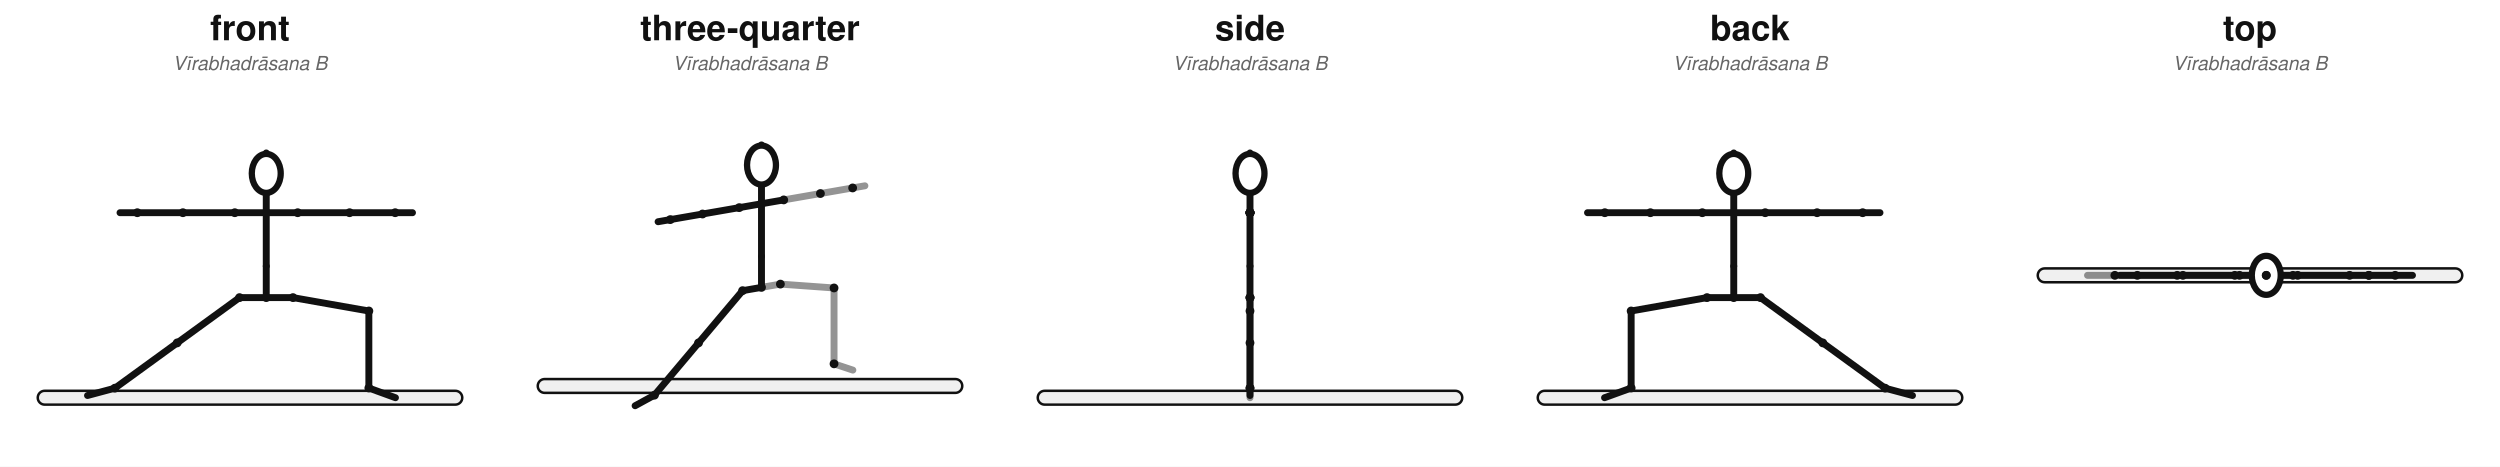
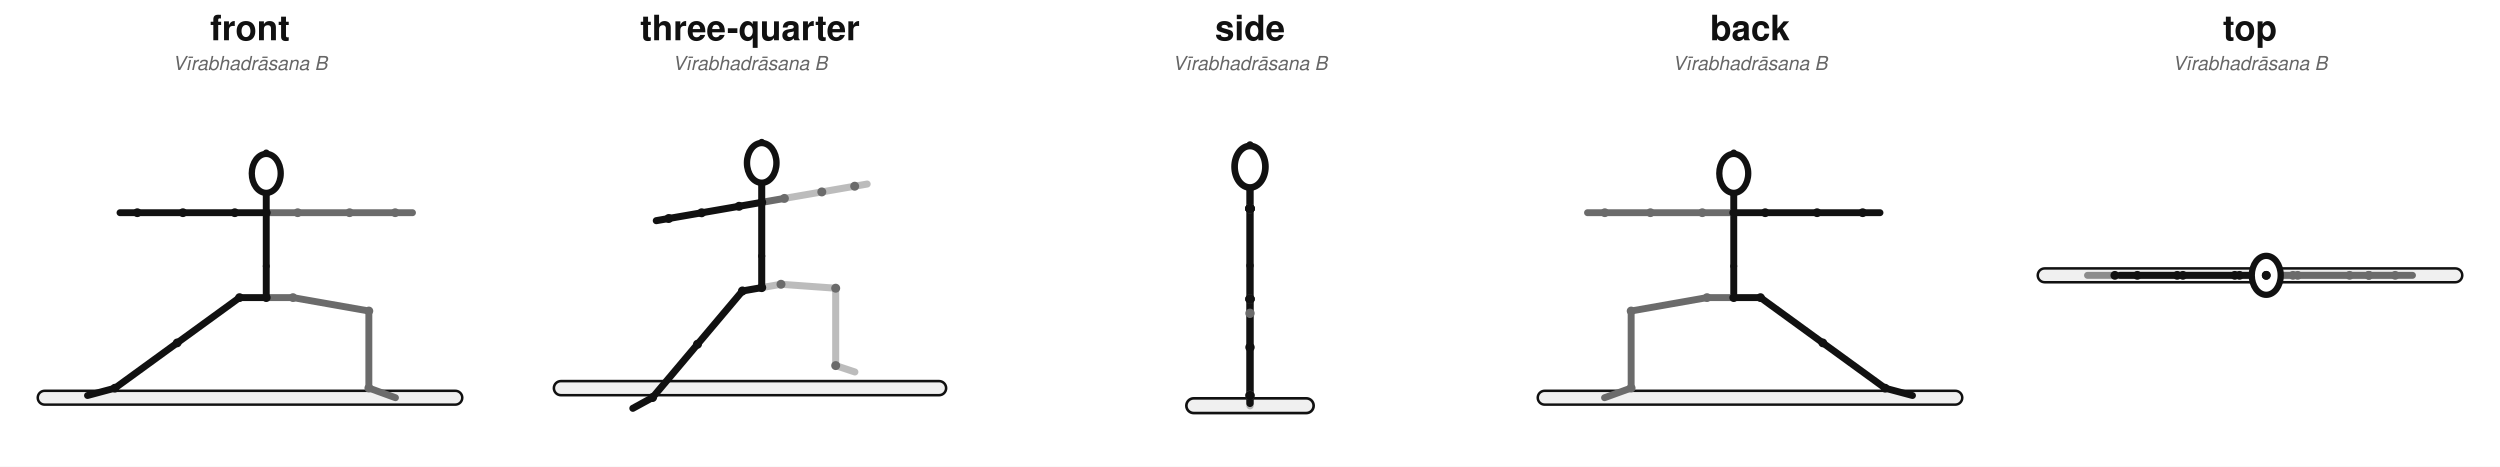
<svg xmlns="http://www.w3.org/2000/svg" viewBox="0 0 1500 280" width="1500" height="280">
  <g transform="translate(0 0)">
    <svg viewBox="0 0 300 280" width="300" height="280" data-pose="virabhadrasana-b" data-style="stick" role="img" aria-label="front (Vīrabhadrāsana B)">
      <defs>
        <marker id="asanakit-arrow" viewBox="0 0 10 10" refX="8" refY="5" markerWidth="5" markerHeight="5" orient="auto-start-reverse" markerUnits="strokeWidth">
          <path d="M 0 0 L 10 5 L 0 10 z" fill="#c1121f" />
        </marker>
      </defs>
      <rect data-layer="background" x="0" y="0" width="300" height="280" fill="#ffffff" />
      <g data-layer="title">
        <text x="150" y="24.15" text-anchor="middle" fill="#111111" font-family="Helvetica Neue, Helvetica, Arial, sans-serif" font-size="21" font-weight="600">front</text>
        <text x="150" y="42" text-anchor="middle" fill="#666666" font-family="Helvetica Neue, Helvetica, Arial, sans-serif" font-size="11.55" font-style="italic">Vīrabhadrāsana B</text>
      </g>
      <g data-layer="props">
        <rect data-prop="mat" x="22.642" y="234.476" width="254.717" height="8.302" rx="4.151" fill="#f0f0f0" stroke="#111111" stroke-width="1.509" />
      </g>
      <g data-layer="figure">
-         <line data-bone="footL" x1="221.312" y1="232.819" x2="237.269" y2="238.627" stroke="#111111" stroke-width="4.151" stroke-linecap="round" />
-         <line data-bone="clavicleL" x1="159.75" y1="127.622" x2="178.618" y2="127.622" stroke="#111111" stroke-width="4.151" stroke-linecap="round" />
-         <line data-bone="clavicleR" x1="159.75" y1="127.622" x2="140.882" y2="127.622" stroke="#111111" stroke-width="4.151" stroke-linecap="round" />
-         <line data-bone="head" x1="159.75" y1="116.301" x2="159.75" y2="91.773" stroke="#111111" stroke-width="4.151" stroke-linecap="round" />
+         <line data-bone="footL" data-side="left" x1="221.312" y1="232.819" x2="237.269" y2="238.627" stroke="#6b6b6b" stroke-width="4.151" stroke-linecap="round" />
+         <line data-bone="clavicleL" data-side="left" x1="159.75" y1="127.622" x2="178.618" y2="127.622" stroke="#6b6b6b" stroke-width="4.151" stroke-linecap="round" />
+         <line data-bone="clavicleR" data-side="right" x1="159.75" y1="127.622" x2="140.882" y2="127.622" stroke="#111111" stroke-width="4.151" stroke-linecap="round" />
+         <line data-bone="head" data-side="center" x1="159.75" y1="116.301" x2="159.75" y2="91.773" stroke="#111111" stroke-width="4.151" stroke-linecap="round" />
        <ellipse data-part="head" cx="159.75" cy="104.037" rx="8.679" ry="11.698" fill="#ffffff" stroke="#111111" stroke-width="3.774" />
-         <line data-bone="hipL" x1="159.75" y1="178.566" x2="175.788" y2="178.566" stroke="#111111" stroke-width="4.151" stroke-linecap="round" />
-         <line data-bone="hipR" x1="159.75" y1="178.566" x2="143.712" y2="178.566" stroke="#111111" stroke-width="4.151" stroke-linecap="round" />
-         <line data-bone="neck" x1="159.75" y1="127.622" x2="159.75" y2="116.301" stroke="#111111" stroke-width="4.151" stroke-linecap="round" />
-         <line data-bone="pelvis" x1="159.75" y1="178.566" x2="159.75" y2="159.698" stroke="#111111" stroke-width="4.151" stroke-linecap="round" />
-         <line data-bone="spine" x1="159.75" y1="159.698" x2="159.75" y2="127.622" stroke="#111111" stroke-width="4.151" stroke-linecap="round" />
-         <line data-bone="upperArmL" x1="178.618" y1="127.622" x2="209.75" y2="127.622" stroke="#111111" stroke-width="4.151" stroke-linecap="round" />
-         <line data-bone="upperArmR" x1="140.882" y1="127.622" x2="109.75" y2="127.622" stroke="#111111" stroke-width="4.151" stroke-linecap="round" />
-         <line data-bone="thighR" x1="143.712" y1="178.566" x2="106.314" y2="205.737" stroke="#111111" stroke-width="4.151" stroke-linecap="round" />
-         <line data-bone="thighL" x1="175.788" y1="178.566" x2="221.312" y2="186.593" stroke="#111111" stroke-width="4.151" stroke-linecap="round" />
-         <line data-bone="forearmL" x1="209.75" y1="127.622" x2="237.109" y2="127.622" stroke="#111111" stroke-width="4.151" stroke-linecap="round" />
-         <line data-bone="forearmR" x1="109.75" y1="127.622" x2="82.392" y2="127.622" stroke="#111111" stroke-width="4.151" stroke-linecap="round" />
-         <line data-bone="shinL" x1="221.312" y1="186.593" x2="221.312" y2="232.819" stroke="#111111" stroke-width="4.151" stroke-linecap="round" />
-         <line data-bone="shinR" x1="106.314" y1="205.737" x2="68.917" y2="232.908" stroke="#111111" stroke-width="4.151" stroke-linecap="round" />
-         <line data-bone="handL" x1="237.109" y1="127.622" x2="247.486" y2="127.622" stroke="#111111" stroke-width="4.151" stroke-linecap="round" />
-         <line data-bone="handR" x1="82.392" y1="127.622" x2="72.014" y2="127.622" stroke="#111111" stroke-width="4.151" stroke-linecap="round" />
-         <line data-bone="footR" x1="68.917" y1="232.908" x2="52.514" y2="237.303" stroke="#111111" stroke-width="4.151" stroke-linecap="round" />
-         <g data-part="joints">
-           <circle data-joint="shoulderL" cx="178.618" cy="127.622" r="2.642" fill="#111111" />
-           <circle data-joint="elbowL" cx="209.75" cy="127.622" r="2.642" fill="#111111" />
-           <circle data-joint="wristL" cx="237.109" cy="127.622" r="2.642" fill="#111111" />
+         <line data-bone="hipL" data-side="left" x1="159.75" y1="178.566" x2="175.788" y2="178.566" stroke="#6b6b6b" stroke-width="4.151" stroke-linecap="round" />
+         <line data-bone="hipR" data-side="right" x1="159.75" y1="178.566" x2="143.712" y2="178.566" stroke="#111111" stroke-width="4.151" stroke-linecap="round" />
+         <line data-bone="neck" data-side="center" x1="159.75" y1="127.622" x2="159.75" y2="116.301" stroke="#111111" stroke-width="4.151" stroke-linecap="round" />
+         <line data-bone="pelvis" data-side="center" x1="159.75" y1="178.566" x2="159.75" y2="159.698" stroke="#111111" stroke-width="4.151" stroke-linecap="round" />
+         <line data-bone="spine" data-side="center" x1="159.75" y1="159.698" x2="159.75" y2="127.622" stroke="#111111" stroke-width="4.151" stroke-linecap="round" />
+         <line data-bone="upperArmL" data-side="left" x1="178.618" y1="127.622" x2="209.75" y2="127.622" stroke="#6b6b6b" stroke-width="4.151" stroke-linecap="round" />
+         <line data-bone="upperArmR" data-side="right" x1="140.882" y1="127.622" x2="109.75" y2="127.622" stroke="#111111" stroke-width="4.151" stroke-linecap="round" />
+         <line data-bone="thighR" data-side="right" x1="143.712" y1="178.566" x2="106.314" y2="205.737" stroke="#111111" stroke-width="4.151" stroke-linecap="round" />
+         <line data-bone="thighL" data-side="left" x1="175.788" y1="178.566" x2="221.312" y2="186.593" stroke="#6b6b6b" stroke-width="4.151" stroke-linecap="round" />
+         <line data-bone="forearmL" data-side="left" x1="209.75" y1="127.622" x2="237.109" y2="127.622" stroke="#6b6b6b" stroke-width="4.151" stroke-linecap="round" />
+         <line data-bone="forearmR" data-side="right" x1="109.75" y1="127.622" x2="82.392" y2="127.622" stroke="#111111" stroke-width="4.151" stroke-linecap="round" />
+         <line data-bone="shinL" data-side="left" x1="221.312" y1="186.593" x2="221.312" y2="232.819" stroke="#6b6b6b" stroke-width="4.151" stroke-linecap="round" />
+         <line data-bone="shinR" data-side="right" x1="106.314" y1="205.737" x2="68.917" y2="232.908" stroke="#111111" stroke-width="4.151" stroke-linecap="round" />
+         <line data-bone="handL" data-side="left" x1="237.109" y1="127.622" x2="247.486" y2="127.622" stroke="#6b6b6b" stroke-width="4.151" stroke-linecap="round" />
+         <line data-bone="handR" data-side="right" x1="82.392" y1="127.622" x2="72.014" y2="127.622" stroke="#111111" stroke-width="4.151" stroke-linecap="round" />
+         <line data-bone="footR" data-side="right" x1="68.917" y1="232.908" x2="52.514" y2="237.303" stroke="#111111" stroke-width="4.151" stroke-linecap="round" />
+         <g data-part="joints">
+           <circle data-joint="shoulderL" cx="178.618" cy="127.622" r="2.642" fill="#6b6b6b" />
+           <circle data-joint="elbowL" cx="209.75" cy="127.622" r="2.642" fill="#6b6b6b" />
+           <circle data-joint="wristL" cx="237.109" cy="127.622" r="2.642" fill="#6b6b6b" />
          <circle data-joint="shoulderR" cx="140.882" cy="127.622" r="2.642" fill="#111111" />
          <circle data-joint="elbowR" cx="109.75" cy="127.622" r="2.642" fill="#111111" />
          <circle data-joint="wristR" cx="82.392" cy="127.622" r="2.642" fill="#111111" />
-           <circle data-joint="hipJointL" cx="175.788" cy="178.566" r="2.642" fill="#111111" />
-           <circle data-joint="kneeL" cx="221.312" cy="186.593" r="2.642" fill="#111111" />
-           <circle data-joint="ankleL" cx="221.312" cy="232.819" r="2.642" fill="#111111" />
+           <circle data-joint="hipJointL" cx="175.788" cy="178.566" r="2.642" fill="#6b6b6b" />
+           <circle data-joint="kneeL" cx="221.312" cy="186.593" r="2.642" fill="#6b6b6b" />
+           <circle data-joint="ankleL" cx="221.312" cy="232.819" r="2.642" fill="#6b6b6b" />
          <circle data-joint="hipJointR" cx="143.712" cy="178.566" r="2.642" fill="#111111" />
          <circle data-joint="kneeR" cx="106.314" cy="205.737" r="2.642" fill="#111111" />
          <circle data-joint="ankleR" cx="68.917" cy="232.908" r="2.642" fill="#111111" />
          <circle data-joint="chest" cx="159.75" cy="127.622" r="2.642" fill="#111111" />
          <circle data-joint="hipCenter" cx="159.75" cy="178.566" r="2.642" fill="#111111" />
        </g>
      </g>
    </svg>
  </g>
  <g transform="translate(300 0)">
    <svg viewBox="0 0 300 280" width="300" height="280" data-pose="virabhadrasana-b" data-style="stick" role="img" aria-label="three-quarter (Vīrabhadrāsana B)">
      <defs>
        <marker id="asanakit-arrow" viewBox="0 0 10 10" refX="8" refY="5" markerWidth="5" markerHeight="5" orient="auto-start-reverse" markerUnits="strokeWidth">
          <path d="M 0 0 L 10 5 L 0 10 z" fill="#c1121f" />
        </marker>
      </defs>
      <rect data-layer="background" x="0" y="0" width="300" height="280" fill="#ffffff" />
      <g data-layer="title">
        <text x="150" y="24.15" text-anchor="middle" fill="#111111" font-family="Helvetica Neue, Helvetica, Arial, sans-serif" font-size="21" font-weight="600">three-quarter</text>
        <text x="150" y="42" text-anchor="middle" fill="#666666" font-family="Helvetica Neue, Helvetica, Arial, sans-serif" font-size="11.55" font-style="italic">Vīrabhadrāsana B</text>
      </g>
      <g data-layer="props">
-         <rect data-prop="mat" x="22.642" y="227.429" width="254.717" height="8.302" rx="4.151" fill="#f0f0f0" stroke="#111111" stroke-width="1.509" />
-       </g>
-       <g data-layer="figure">
-         <line data-bone="footL" x1="200.425" y1="218.301" x2="211.709" y2="222.061" stroke="#111111" stroke-width="4.151" stroke-linecap="round" opacity="0.45" />
-         <line data-bone="handL" x1="211.595" y1="112.763" x2="218.933" y2="111.488" stroke="#111111" stroke-width="4.151" stroke-linecap="round" opacity="0.45" />
-         <line data-bone="shinL" x1="200.425" y1="172.777" x2="200.425" y2="218.301" stroke="#111111" stroke-width="4.151" stroke-linecap="round" opacity="0.45" />
-         <line data-bone="forearmL" x1="192.25" y1="116.122" x2="211.595" y2="112.763" stroke="#111111" stroke-width="4.151" stroke-linecap="round" opacity="0.45" />
-         <line data-bone="thighL" x1="168.235" y1="170.462" x2="200.425" y2="172.777" stroke="#111111" stroke-width="4.151" stroke-linecap="round" opacity="0.45" />
-         <line data-bone="upperArmL" x1="170.236" y1="119.945" x2="192.25" y2="116.122" stroke="#111111" stroke-width="4.151" stroke-linecap="round" opacity="0.45" />
-         <line data-bone="hipL" x1="156.894" y1="172.431" x2="168.235" y2="170.462" stroke="#111111" stroke-width="4.151" stroke-linecap="round" opacity="0.45" />
-         <line data-bone="pelvis" x1="156.894" y1="172.431" x2="156.894" y2="153.849" stroke="#111111" stroke-width="4.151" stroke-linecap="round" />
-         <line data-bone="clavicleL" x1="156.894" y1="122.261" x2="170.236" y2="119.945" stroke="#111111" stroke-width="4.151" stroke-linecap="round" />
-         <line data-bone="hipR" x1="156.894" y1="172.431" x2="145.554" y2="174.4" stroke="#111111" stroke-width="4.151" stroke-linecap="round" />
-         <line data-bone="spine" x1="156.894" y1="153.849" x2="156.894" y2="122.261" stroke="#111111" stroke-width="4.151" stroke-linecap="round" />
-         <line data-bone="neck" x1="156.894" y1="122.261" x2="156.894" y2="111.113" stroke="#111111" stroke-width="4.151" stroke-linecap="round" />
-         <line data-bone="head" x1="156.894" y1="111.113" x2="156.894" y2="86.957" stroke="#111111" stroke-width="4.151" stroke-linecap="round" />
-         <ellipse data-part="head" cx="156.894" cy="99.035" rx="8.679" ry="11.698" fill="#ffffff" stroke="#111111" stroke-width="3.774" />
-         <line data-bone="clavicleR" x1="156.894" y1="122.261" x2="143.553" y2="124.578" stroke="#111111" stroke-width="4.151" stroke-linecap="round" />
-         <line data-bone="thighR" x1="145.554" y1="174.4" x2="119.11" y2="205.75" stroke="#111111" stroke-width="4.151" stroke-linecap="round" />
-         <line data-bone="upperArmR" x1="143.553" y1="124.578" x2="121.539" y2="128.401" stroke="#111111" stroke-width="4.151" stroke-linecap="round" />
-         <line data-bone="shinR" x1="119.11" y1="205.75" x2="92.665" y2="237.101" stroke="#111111" stroke-width="4.151" stroke-linecap="round" />
-         <line data-bone="forearmR" x1="121.539" y1="128.401" x2="102.194" y2="131.76" stroke="#111111" stroke-width="4.151" stroke-linecap="round" />
-         <line data-bone="footR" x1="92.665" y1="237.101" x2="81.067" y2="243.443" stroke="#111111" stroke-width="4.151" stroke-linecap="round" />
-         <line data-bone="handR" x1="102.194" y1="131.76" x2="94.856" y2="133.034" stroke="#111111" stroke-width="4.151" stroke-linecap="round" />
-         <g data-part="joints">
-           <circle data-joint="shoulderL" cx="170.236" cy="119.945" r="2.642" fill="#111111" />
-           <circle data-joint="elbowL" cx="192.25" cy="116.122" r="2.642" fill="#111111" />
-           <circle data-joint="wristL" cx="211.595" cy="112.763" r="2.642" fill="#111111" />
-           <circle data-joint="shoulderR" cx="143.553" cy="124.578" r="2.642" fill="#111111" />
-           <circle data-joint="elbowR" cx="121.539" cy="128.401" r="2.642" fill="#111111" />
-           <circle data-joint="wristR" cx="102.194" cy="131.76" r="2.642" fill="#111111" />
-           <circle data-joint="hipJointL" cx="168.235" cy="170.462" r="2.642" fill="#111111" />
-           <circle data-joint="kneeL" cx="200.425" cy="172.777" r="2.642" fill="#111111" />
-           <circle data-joint="ankleL" cx="200.425" cy="218.301" r="2.642" fill="#111111" />
-           <circle data-joint="hipJointR" cx="145.554" cy="174.4" r="2.642" fill="#111111" />
-           <circle data-joint="kneeR" cx="119.11" cy="205.75" r="2.642" fill="#111111" />
-           <circle data-joint="ankleR" cx="92.665" cy="237.101" r="2.642" fill="#111111" />
-           <circle data-joint="chest" cx="156.894" cy="122.261" r="2.642" fill="#111111" />
-           <circle data-joint="hipCenter" cx="156.894" cy="172.431" r="2.642" fill="#111111" />
+         <rect data-prop="mat" x="32.322" y="228.654" width="235.356" height="8.465" rx="4.233" fill="#f0f0f0" stroke="#111111" stroke-width="1.539" />
+       </g>
+       <g data-layer="figure">
+         <line data-bone="footL" data-side="left" x1="201.418" y1="219.347" x2="212.924" y2="223.181" stroke="#6b6b6b" stroke-width="4.233" stroke-linecap="round" opacity="0.45" />
+         <line data-bone="handL" data-side="left" x1="212.808" y1="111.73" x2="220.291" y2="110.431" stroke="#6b6b6b" stroke-width="4.233" stroke-linecap="round" opacity="0.45" />
+         <line data-bone="shinL" data-side="left" x1="201.418" y1="172.926" x2="201.418" y2="219.347" stroke="#6b6b6b" stroke-width="4.233" stroke-linecap="round" opacity="0.45" />
+         <line data-bone="forearmL" data-side="left" x1="193.082" y1="115.155" x2="212.808" y2="111.73" stroke="#6b6b6b" stroke-width="4.233" stroke-linecap="round" opacity="0.45" />
+         <line data-bone="thighL" data-side="left" x1="168.594" y1="170.565" x2="201.418" y2="172.926" stroke="#6b6b6b" stroke-width="4.233" stroke-linecap="round" opacity="0.45" />
+         <line data-bone="upperArmL" data-side="left" x1="170.635" y1="119.053" x2="193.082" y2="115.155" stroke="#6b6b6b" stroke-width="4.233" stroke-linecap="round" opacity="0.45" />
+         <line data-bone="hipL" data-side="left" x1="157.03" y1="172.573" x2="168.594" y2="170.565" stroke="#6b6b6b" stroke-width="4.233" stroke-linecap="round" opacity="0.45" />
+         <line data-bone="pelvis" data-side="center" x1="157.03" y1="172.573" x2="157.03" y2="153.626" stroke="#111111" stroke-width="4.233" stroke-linecap="round" />
+         <line data-bone="clavicleL" data-side="left" x1="157.03" y1="121.416" x2="170.635" y2="119.053" stroke="#6b6b6b" stroke-width="4.233" stroke-linecap="round" />
+         <line data-bone="hipR" data-side="right" x1="157.03" y1="172.573" x2="145.466" y2="174.581" stroke="#111111" stroke-width="4.233" stroke-linecap="round" />
+         <line data-bone="spine" data-side="center" x1="157.03" y1="153.626" x2="157.03" y2="121.416" stroke="#111111" stroke-width="4.233" stroke-linecap="round" />
+         <line data-bone="neck" data-side="center" x1="157.03" y1="121.416" x2="157.03" y2="110.047" stroke="#111111" stroke-width="4.233" stroke-linecap="round" />
+         <line data-bone="head" data-side="center" x1="157.03" y1="110.047" x2="157.03" y2="85.416" stroke="#111111" stroke-width="4.233" stroke-linecap="round" />
+         <ellipse data-part="head" cx="157.03" cy="97.732" rx="8.85" ry="11.928" fill="#ffffff" stroke="#111111" stroke-width="3.848" />
+         <line data-bone="clavicleR" data-side="right" x1="157.03" y1="121.416" x2="143.426" y2="123.778" stroke="#111111" stroke-width="4.233" stroke-linecap="round" />
+         <line data-bone="thighR" data-side="right" x1="145.466" y1="174.581" x2="118.501" y2="206.549" stroke="#111111" stroke-width="4.233" stroke-linecap="round" />
+         <line data-bone="upperArmR" data-side="right" x1="143.426" y1="123.778" x2="120.979" y2="127.676" stroke="#111111" stroke-width="4.233" stroke-linecap="round" />
+         <line data-bone="shinR" data-side="right" x1="118.501" y1="206.549" x2="91.536" y2="238.517" stroke="#111111" stroke-width="4.233" stroke-linecap="round" />
+         <line data-bone="forearmR" data-side="right" x1="120.979" y1="127.676" x2="101.252" y2="131.101" stroke="#111111" stroke-width="4.233" stroke-linecap="round" />
+         <line data-bone="footR" data-side="right" x1="91.536" y1="238.517" x2="79.709" y2="244.984" stroke="#111111" stroke-width="4.233" stroke-linecap="round" />
+         <line data-bone="handR" data-side="right" x1="101.252" y1="131.101" x2="93.77" y2="132.401" stroke="#111111" stroke-width="4.233" stroke-linecap="round" />
+         <g data-part="joints">
+           <circle data-joint="shoulderL" cx="170.635" cy="119.053" r="2.694" fill="#6b6b6b" />
+           <circle data-joint="elbowL" cx="193.082" cy="115.155" r="2.694" fill="#6b6b6b" />
+           <circle data-joint="wristL" cx="212.808" cy="111.73" r="2.694" fill="#6b6b6b" />
+           <circle data-joint="shoulderR" cx="143.426" cy="123.778" r="2.694" fill="#111111" />
+           <circle data-joint="elbowR" cx="120.979" cy="127.676" r="2.694" fill="#111111" />
+           <circle data-joint="wristR" cx="101.252" cy="131.101" r="2.694" fill="#111111" />
+           <circle data-joint="hipJointL" cx="168.594" cy="170.565" r="2.694" fill="#6b6b6b" />
+           <circle data-joint="kneeL" cx="201.418" cy="172.926" r="2.694" fill="#6b6b6b" />
+           <circle data-joint="ankleL" cx="201.418" cy="219.347" r="2.694" fill="#6b6b6b" />
+           <circle data-joint="hipJointR" cx="145.466" cy="174.581" r="2.694" fill="#111111" />
+           <circle data-joint="kneeR" cx="118.501" cy="206.549" r="2.694" fill="#111111" />
+           <circle data-joint="ankleR" cx="91.536" cy="238.517" r="2.694" fill="#111111" />
+           <circle data-joint="chest" cx="157.03" cy="121.416" r="2.694" fill="#111111" />
+           <circle data-joint="hipCenter" cx="157.03" cy="172.573" r="2.694" fill="#111111" />
        </g>
      </g>
    </svg>
  </g>
  <g transform="translate(600 0)">
    <svg viewBox="0 0 300 280" width="300" height="280" data-pose="virabhadrasana-b" data-style="stick" role="img" aria-label="side (Vīrabhadrāsana B)">
      <defs>
        <marker id="asanakit-arrow" viewBox="0 0 10 10" refX="8" refY="5" markerWidth="5" markerHeight="5" orient="auto-start-reverse" markerUnits="strokeWidth">
          <path d="M 0 0 L 10 5 L 0 10 z" fill="#c1121f" />
        </marker>
      </defs>
      <rect data-layer="background" x="0" y="0" width="300" height="280" fill="#ffffff" />
      <g data-layer="title">
        <text x="150" y="24.15" text-anchor="middle" fill="#111111" font-family="Helvetica Neue, Helvetica, Arial, sans-serif" font-size="21" font-weight="600">side</text>
        <text x="150" y="42" text-anchor="middle" fill="#666666" font-family="Helvetica Neue, Helvetica, Arial, sans-serif" font-size="11.55" font-style="italic">Vīrabhadrāsana B</text>
      </g>
      <g data-layer="props">
-         <rect data-prop="mat" x="22.642" y="234.476" width="254.717" height="8.302" rx="4.151" fill="#f0f0f0" stroke="#111111" stroke-width="1.509" />
-       </g>
-       <g data-layer="figure">
-         <line data-bone="handL" x1="150" y1="127.622" x2="150" y2="127.622" stroke="#111111" stroke-width="4.151" stroke-linecap="round" opacity="0.45" />
-         <line data-bone="footL" x1="150" y1="232.819" x2="150" y2="238.627" stroke="#111111" stroke-width="4.151" stroke-linecap="round" opacity="0.45" />
-         <line data-bone="forearmL" x1="150" y1="127.622" x2="150" y2="127.622" stroke="#111111" stroke-width="4.151" stroke-linecap="round" opacity="0.45" />
-         <line data-bone="shinL" x1="150" y1="186.593" x2="150" y2="232.819" stroke="#111111" stroke-width="4.151" stroke-linecap="round" opacity="0.45" />
-         <line data-bone="thighL" x1="150" y1="178.566" x2="150" y2="186.593" stroke="#111111" stroke-width="4.151" stroke-linecap="round" opacity="0.45" />
-         <line data-bone="upperArmL" x1="150" y1="127.622" x2="150" y2="127.622" stroke="#111111" stroke-width="4.151" stroke-linecap="round" opacity="0.45" />
-         <line data-bone="clavicleL" x1="150" y1="127.622" x2="150" y2="127.622" stroke="#111111" stroke-width="4.151" stroke-linecap="round" opacity="0.45" />
-         <line data-bone="hipL" x1="150" y1="178.566" x2="150" y2="178.566" stroke="#111111" stroke-width="4.151" stroke-linecap="round" opacity="0.45" />
-         <line data-bone="head" x1="150" y1="116.301" x2="150" y2="91.773" stroke="#111111" stroke-width="4.151" stroke-linecap="round" />
-         <ellipse data-part="head" cx="150" cy="104.037" rx="8.679" ry="11.698" fill="#ffffff" stroke="#111111" stroke-width="3.774" />
-         <line data-bone="neck" x1="150" y1="127.622" x2="150" y2="116.301" stroke="#111111" stroke-width="4.151" stroke-linecap="round" />
-         <line data-bone="pelvis" x1="150" y1="178.566" x2="150" y2="159.698" stroke="#111111" stroke-width="4.151" stroke-linecap="round" />
-         <line data-bone="spine" x1="150" y1="159.698" x2="150" y2="127.622" stroke="#111111" stroke-width="4.151" stroke-linecap="round" />
-         <line data-bone="hipR" x1="150" y1="178.566" x2="150" y2="178.566" stroke="#111111" stroke-width="4.151" stroke-linecap="round" />
-         <line data-bone="clavicleR" x1="150" y1="127.622" x2="150" y2="127.622" stroke="#111111" stroke-width="4.151" stroke-linecap="round" />
-         <line data-bone="upperArmR" x1="150" y1="127.622" x2="150" y2="127.622" stroke="#111111" stroke-width="4.151" stroke-linecap="round" />
-         <line data-bone="thighR" x1="150" y1="178.566" x2="150" y2="205.737" stroke="#111111" stroke-width="4.151" stroke-linecap="round" />
-         <line data-bone="forearmR" x1="150" y1="127.622" x2="150" y2="127.622" stroke="#111111" stroke-width="4.151" stroke-linecap="round" />
-         <line data-bone="shinR" x1="150" y1="205.737" x2="150" y2="232.908" stroke="#111111" stroke-width="4.151" stroke-linecap="round" />
-         <line data-bone="handR" x1="150" y1="127.622" x2="150" y2="127.622" stroke="#111111" stroke-width="4.151" stroke-linecap="round" />
-         <line data-bone="footR" x1="150" y1="232.908" x2="150" y2="237.303" stroke="#111111" stroke-width="4.151" stroke-linecap="round" />
-         <g data-part="joints">
-           <circle data-joint="shoulderL" cx="150" cy="127.622" r="2.642" fill="#111111" />
-           <circle data-joint="elbowL" cx="150" cy="127.622" r="2.642" fill="#111111" />
-           <circle data-joint="wristL" cx="150" cy="127.622" r="2.642" fill="#111111" />
-           <circle data-joint="shoulderR" cx="150" cy="127.622" r="2.642" fill="#111111" />
-           <circle data-joint="elbowR" cx="150" cy="127.622" r="2.642" fill="#111111" />
-           <circle data-joint="wristR" cx="150" cy="127.622" r="2.642" fill="#111111" />
-           <circle data-joint="hipJointL" cx="150" cy="178.566" r="2.642" fill="#111111" />
-           <circle data-joint="kneeL" cx="150" cy="186.593" r="2.642" fill="#111111" />
-           <circle data-joint="ankleL" cx="150" cy="232.819" r="2.642" fill="#111111" />
-           <circle data-joint="hipJointR" cx="150" cy="178.566" r="2.642" fill="#111111" />
-           <circle data-joint="kneeR" cx="150" cy="205.737" r="2.642" fill="#111111" />
-           <circle data-joint="ankleR" cx="150" cy="232.908" r="2.642" fill="#111111" />
-           <circle data-joint="chest" cx="150" cy="127.622" r="2.642" fill="#111111" />
-           <circle data-joint="hipCenter" cx="150" cy="178.566" r="2.642" fill="#111111" />
+         <rect data-prop="mat" x="111.811" y="238.997" width="76.378" height="8.844" rx="4.422" fill="#f0f0f0" stroke="#111111" stroke-width="1.608" />
+       </g>
+       <g data-layer="figure">
+         <line data-bone="handL" data-side="left" x1="150" y1="125.17" x2="150" y2="125.17" stroke="#6b6b6b" stroke-width="4.422" stroke-linecap="round" opacity="0.45" />
+         <line data-bone="footL" data-side="left" x1="150" y1="237.232" x2="150" y2="243.419" stroke="#6b6b6b" stroke-width="4.422" stroke-linecap="round" opacity="0.45" />
+         <line data-bone="forearmL" data-side="left" x1="150" y1="125.17" x2="150" y2="125.17" stroke="#6b6b6b" stroke-width="4.422" stroke-linecap="round" opacity="0.45" />
+         <line data-bone="shinL" data-side="left" x1="150" y1="187.989" x2="150" y2="237.232" stroke="#6b6b6b" stroke-width="4.422" stroke-linecap="round" opacity="0.45" />
+         <line data-bone="thighL" data-side="left" x1="150" y1="179.438" x2="150" y2="187.989" stroke="#6b6b6b" stroke-width="4.422" stroke-linecap="round" opacity="0.45" />
+         <line data-bone="upperArmL" data-side="left" x1="150" y1="125.17" x2="150" y2="125.17" stroke="#6b6b6b" stroke-width="4.422" stroke-linecap="round" opacity="0.45" />
+         <line data-bone="clavicleL" data-side="left" x1="150" y1="125.17" x2="150" y2="125.17" stroke="#6b6b6b" stroke-width="4.422" stroke-linecap="round" opacity="0.45" />
+         <line data-bone="hipL" data-side="left" x1="150" y1="179.438" x2="150" y2="179.438" stroke="#6b6b6b" stroke-width="4.422" stroke-linecap="round" opacity="0.45" />
+         <line data-bone="head" data-side="center" x1="150" y1="113.11" x2="150" y2="86.981" stroke="#111111" stroke-width="4.422" stroke-linecap="round" />
+         <ellipse data-part="head" cx="150" cy="100.045" rx="9.246" ry="12.462" fill="#ffffff" stroke="#111111" stroke-width="4.02" />
+         <line data-bone="neck" data-side="center" x1="150" y1="125.17" x2="150" y2="113.11" stroke="#111111" stroke-width="4.422" stroke-linecap="round" />
+         <line data-bone="pelvis" data-side="center" x1="150" y1="179.438" x2="150" y2="159.338" stroke="#111111" stroke-width="4.422" stroke-linecap="round" />
+         <line data-bone="spine" data-side="center" x1="150" y1="159.338" x2="150" y2="125.17" stroke="#111111" stroke-width="4.422" stroke-linecap="round" />
+         <line data-bone="hipR" data-side="right" x1="150" y1="179.438" x2="150" y2="179.438" stroke="#111111" stroke-width="4.422" stroke-linecap="round" />
+         <line data-bone="clavicleR" data-side="right" x1="150" y1="125.17" x2="150" y2="125.17" stroke="#111111" stroke-width="4.422" stroke-linecap="round" />
+         <line data-bone="upperArmR" data-side="right" x1="150" y1="125.17" x2="150" y2="125.17" stroke="#111111" stroke-width="4.422" stroke-linecap="round" />
+         <line data-bone="thighR" data-side="right" x1="150" y1="179.438" x2="150" y2="208.382" stroke="#111111" stroke-width="4.422" stroke-linecap="round" />
+         <line data-bone="forearmR" data-side="right" x1="150" y1="125.17" x2="150" y2="125.17" stroke="#111111" stroke-width="4.422" stroke-linecap="round" />
+         <line data-bone="shinR" data-side="right" x1="150" y1="208.382" x2="150" y2="237.327" stroke="#111111" stroke-width="4.422" stroke-linecap="round" />
+         <line data-bone="handR" data-side="right" x1="150" y1="125.17" x2="150" y2="125.17" stroke="#111111" stroke-width="4.422" stroke-linecap="round" />
+         <line data-bone="footR" data-side="right" x1="150" y1="237.327" x2="150" y2="242.009" stroke="#111111" stroke-width="4.422" stroke-linecap="round" />
+         <g data-part="joints">
+           <circle data-joint="shoulderL" cx="150" cy="125.17" r="2.814" fill="#6b6b6b" />
+           <circle data-joint="elbowL" cx="150" cy="125.17" r="2.814" fill="#6b6b6b" />
+           <circle data-joint="wristL" cx="150" cy="125.17" r="2.814" fill="#6b6b6b" />
+           <circle data-joint="shoulderR" cx="150" cy="125.17" r="2.814" fill="#111111" />
+           <circle data-joint="elbowR" cx="150" cy="125.17" r="2.814" fill="#111111" />
+           <circle data-joint="wristR" cx="150" cy="125.17" r="2.814" fill="#111111" />
+           <circle data-joint="hipJointL" cx="150" cy="179.438" r="2.814" fill="#6b6b6b" />
+           <circle data-joint="kneeL" cx="150" cy="187.989" r="2.814" fill="#6b6b6b" />
+           <circle data-joint="ankleL" cx="150" cy="237.232" r="2.814" fill="#6b6b6b" />
+           <circle data-joint="hipJointR" cx="150" cy="179.438" r="2.814" fill="#111111" />
+           <circle data-joint="kneeR" cx="150" cy="208.382" r="2.814" fill="#111111" />
+           <circle data-joint="ankleR" cx="150" cy="237.327" r="2.814" fill="#111111" />
+           <circle data-joint="chest" cx="150" cy="125.17" r="2.814" fill="#111111" />
+           <circle data-joint="hipCenter" cx="150" cy="179.438" r="2.814" fill="#111111" />
        </g>
      </g>
    </svg>
  </g>
  <g transform="translate(900 0)">
    <svg viewBox="0 0 300 280" width="300" height="280" data-pose="virabhadrasana-b" data-style="stick" role="img" aria-label="back (Vīrabhadrāsana B)">
      <defs>
        <marker id="asanakit-arrow" viewBox="0 0 10 10" refX="8" refY="5" markerWidth="5" markerHeight="5" orient="auto-start-reverse" markerUnits="strokeWidth">
          <path d="M 0 0 L 10 5 L 0 10 z" fill="#c1121f" />
        </marker>
      </defs>
      <rect data-layer="background" x="0" y="0" width="300" height="280" fill="#ffffff" />
      <g data-layer="title">
        <text x="150" y="24.15" text-anchor="middle" fill="#111111" font-family="Helvetica Neue, Helvetica, Arial, sans-serif" font-size="21" font-weight="600">back</text>
        <text x="150" y="42" text-anchor="middle" fill="#666666" font-family="Helvetica Neue, Helvetica, Arial, sans-serif" font-size="11.55" font-style="italic">Vīrabhadrāsana B</text>
      </g>
      <g data-layer="props">
        <rect data-prop="mat" x="22.642" y="234.476" width="254.717" height="8.302" rx="4.151" fill="#f0f0f0" stroke="#111111" stroke-width="1.509" />
      </g>
      <g data-layer="figure">
-         <line data-bone="footR" x1="231.083" y1="232.908" x2="247.486" y2="237.303" stroke="#111111" stroke-width="4.151" stroke-linecap="round" />
-         <line data-bone="handR" x1="217.608" y1="127.622" x2="227.986" y2="127.622" stroke="#111111" stroke-width="4.151" stroke-linecap="round" />
-         <line data-bone="shinR" x1="193.686" y1="205.737" x2="231.083" y2="232.908" stroke="#111111" stroke-width="4.151" stroke-linecap="round" />
-         <line data-bone="forearmR" x1="190.25" y1="127.622" x2="217.608" y2="127.622" stroke="#111111" stroke-width="4.151" stroke-linecap="round" />
-         <line data-bone="thighR" x1="156.288" y1="178.566" x2="193.686" y2="205.737" stroke="#111111" stroke-width="4.151" stroke-linecap="round" />
-         <line data-bone="upperArmR" x1="159.118" y1="127.622" x2="190.25" y2="127.622" stroke="#111111" stroke-width="4.151" stroke-linecap="round" />
-         <line data-bone="clavicleR" x1="140.25" y1="127.622" x2="159.118" y2="127.622" stroke="#111111" stroke-width="4.151" stroke-linecap="round" />
-         <line data-bone="hipR" x1="140.25" y1="178.566" x2="156.288" y2="178.566" stroke="#111111" stroke-width="4.151" stroke-linecap="round" />
-         <line data-bone="head" x1="140.25" y1="116.301" x2="140.25" y2="91.773" stroke="#111111" stroke-width="4.151" stroke-linecap="round" />
+         <line data-bone="footR" data-side="right" x1="231.083" y1="232.908" x2="247.486" y2="237.303" stroke="#111111" stroke-width="4.151" stroke-linecap="round" />
+         <line data-bone="handR" data-side="right" x1="217.608" y1="127.622" x2="227.986" y2="127.622" stroke="#111111" stroke-width="4.151" stroke-linecap="round" />
+         <line data-bone="shinR" data-side="right" x1="193.686" y1="205.737" x2="231.083" y2="232.908" stroke="#111111" stroke-width="4.151" stroke-linecap="round" />
+         <line data-bone="forearmR" data-side="right" x1="190.25" y1="127.622" x2="217.608" y2="127.622" stroke="#111111" stroke-width="4.151" stroke-linecap="round" />
+         <line data-bone="thighR" data-side="right" x1="156.288" y1="178.566" x2="193.686" y2="205.737" stroke="#111111" stroke-width="4.151" stroke-linecap="round" />
+         <line data-bone="upperArmR" data-side="right" x1="159.118" y1="127.622" x2="190.25" y2="127.622" stroke="#111111" stroke-width="4.151" stroke-linecap="round" />
+         <line data-bone="clavicleR" data-side="right" x1="140.25" y1="127.622" x2="159.118" y2="127.622" stroke="#111111" stroke-width="4.151" stroke-linecap="round" />
+         <line data-bone="hipR" data-side="right" x1="140.25" y1="178.566" x2="156.288" y2="178.566" stroke="#111111" stroke-width="4.151" stroke-linecap="round" />
+         <line data-bone="head" data-side="center" x1="140.25" y1="116.301" x2="140.25" y2="91.773" stroke="#111111" stroke-width="4.151" stroke-linecap="round" />
        <ellipse data-part="head" cx="140.25" cy="104.037" rx="8.679" ry="11.698" fill="#ffffff" stroke="#111111" stroke-width="3.774" />
-         <line data-bone="neck" x1="140.25" y1="127.622" x2="140.25" y2="116.301" stroke="#111111" stroke-width="4.151" stroke-linecap="round" />
-         <line data-bone="pelvis" x1="140.25" y1="178.566" x2="140.25" y2="159.698" stroke="#111111" stroke-width="4.151" stroke-linecap="round" />
-         <line data-bone="spine" x1="140.25" y1="159.698" x2="140.25" y2="127.622" stroke="#111111" stroke-width="4.151" stroke-linecap="round" />
-         <line data-bone="hipL" x1="140.25" y1="178.566" x2="124.212" y2="178.566" stroke="#111111" stroke-width="4.151" stroke-linecap="round" />
-         <line data-bone="clavicleL" x1="140.25" y1="127.622" x2="121.382" y2="127.622" stroke="#111111" stroke-width="4.151" stroke-linecap="round" />
-         <line data-bone="upperArmL" x1="121.382" y1="127.622" x2="90.25" y2="127.622" stroke="#111111" stroke-width="4.151" stroke-linecap="round" />
-         <line data-bone="thighL" x1="124.212" y1="178.566" x2="78.688" y2="186.593" stroke="#111111" stroke-width="4.151" stroke-linecap="round" />
-         <line data-bone="shinL" x1="78.688" y1="186.593" x2="78.688" y2="232.819" stroke="#111111" stroke-width="4.151" stroke-linecap="round" />
-         <line data-bone="forearmL" x1="90.25" y1="127.622" x2="62.891" y2="127.622" stroke="#111111" stroke-width="4.151" stroke-linecap="round" />
-         <line data-bone="handL" x1="62.891" y1="127.622" x2="52.514" y2="127.622" stroke="#111111" stroke-width="4.151" stroke-linecap="round" />
-         <line data-bone="footL" x1="78.688" y1="232.819" x2="62.731" y2="238.627" stroke="#111111" stroke-width="4.151" stroke-linecap="round" />
-         <g data-part="joints">
-           <circle data-joint="shoulderL" cx="121.382" cy="127.622" r="2.642" fill="#111111" />
-           <circle data-joint="elbowL" cx="90.25" cy="127.622" r="2.642" fill="#111111" />
-           <circle data-joint="wristL" cx="62.891" cy="127.622" r="2.642" fill="#111111" />
+         <line data-bone="neck" data-side="center" x1="140.25" y1="127.622" x2="140.25" y2="116.301" stroke="#111111" stroke-width="4.151" stroke-linecap="round" />
+         <line data-bone="pelvis" data-side="center" x1="140.25" y1="178.566" x2="140.25" y2="159.698" stroke="#111111" stroke-width="4.151" stroke-linecap="round" />
+         <line data-bone="spine" data-side="center" x1="140.25" y1="159.698" x2="140.25" y2="127.622" stroke="#111111" stroke-width="4.151" stroke-linecap="round" />
+         <line data-bone="hipL" data-side="left" x1="140.25" y1="178.566" x2="124.212" y2="178.566" stroke="#6b6b6b" stroke-width="4.151" stroke-linecap="round" />
+         <line data-bone="clavicleL" data-side="left" x1="140.25" y1="127.622" x2="121.382" y2="127.622" stroke="#6b6b6b" stroke-width="4.151" stroke-linecap="round" />
+         <line data-bone="upperArmL" data-side="left" x1="121.382" y1="127.622" x2="90.25" y2="127.622" stroke="#6b6b6b" stroke-width="4.151" stroke-linecap="round" />
+         <line data-bone="thighL" data-side="left" x1="124.212" y1="178.566" x2="78.688" y2="186.593" stroke="#6b6b6b" stroke-width="4.151" stroke-linecap="round" />
+         <line data-bone="shinL" data-side="left" x1="78.688" y1="186.593" x2="78.688" y2="232.819" stroke="#6b6b6b" stroke-width="4.151" stroke-linecap="round" />
+         <line data-bone="forearmL" data-side="left" x1="90.25" y1="127.622" x2="62.891" y2="127.622" stroke="#6b6b6b" stroke-width="4.151" stroke-linecap="round" />
+         <line data-bone="handL" data-side="left" x1="62.891" y1="127.622" x2="52.514" y2="127.622" stroke="#6b6b6b" stroke-width="4.151" stroke-linecap="round" />
+         <line data-bone="footL" data-side="left" x1="78.688" y1="232.819" x2="62.731" y2="238.627" stroke="#6b6b6b" stroke-width="4.151" stroke-linecap="round" />
+         <g data-part="joints">
+           <circle data-joint="shoulderL" cx="121.382" cy="127.622" r="2.642" fill="#6b6b6b" />
+           <circle data-joint="elbowL" cx="90.25" cy="127.622" r="2.642" fill="#6b6b6b" />
+           <circle data-joint="wristL" cx="62.891" cy="127.622" r="2.642" fill="#6b6b6b" />
          <circle data-joint="shoulderR" cx="159.118" cy="127.622" r="2.642" fill="#111111" />
          <circle data-joint="elbowR" cx="190.25" cy="127.622" r="2.642" fill="#111111" />
          <circle data-joint="wristR" cx="217.608" cy="127.622" r="2.642" fill="#111111" />
-           <circle data-joint="hipJointL" cx="124.212" cy="178.566" r="2.642" fill="#111111" />
-           <circle data-joint="kneeL" cx="78.688" cy="186.593" r="2.642" fill="#111111" />
-           <circle data-joint="ankleL" cx="78.688" cy="232.819" r="2.642" fill="#111111" />
+           <circle data-joint="hipJointL" cx="124.212" cy="178.566" r="2.642" fill="#6b6b6b" />
+           <circle data-joint="kneeL" cx="78.688" cy="186.593" r="2.642" fill="#6b6b6b" />
+           <circle data-joint="ankleL" cx="78.688" cy="232.819" r="2.642" fill="#6b6b6b" />
          <circle data-joint="hipJointR" cx="156.288" cy="178.566" r="2.642" fill="#111111" />
          <circle data-joint="kneeR" cx="193.686" cy="205.737" r="2.642" fill="#111111" />
          <circle data-joint="ankleR" cx="231.083" cy="232.908" r="2.642" fill="#111111" />
          <circle data-joint="chest" cx="140.25" cy="127.622" r="2.642" fill="#111111" />
          <circle data-joint="hipCenter" cx="140.25" cy="178.566" r="2.642" fill="#111111" />
        </g>
      </g>
    </svg>
  </g>
  <g transform="translate(1200 0)">
    <svg viewBox="0 0 300 280" width="300" height="280" data-pose="virabhadrasana-b" data-style="stick" role="img" aria-label="top (Vīrabhadrāsana B)">
      <defs>
        <marker id="asanakit-arrow" viewBox="0 0 10 10" refX="8" refY="5" markerWidth="5" markerHeight="5" orient="auto-start-reverse" markerUnits="strokeWidth">
          <path d="M 0 0 L 10 5 L 0 10 z" fill="#c1121f" />
        </marker>
      </defs>
      <rect data-layer="background" x="0" y="0" width="300" height="280" fill="#ffffff" />
      <g data-layer="title">
        <text x="150" y="24.15" text-anchor="middle" fill="#111111" font-family="Helvetica Neue, Helvetica, Arial, sans-serif" font-size="21" font-weight="600">top</text>
        <text x="150" y="42" text-anchor="middle" fill="#666666" font-family="Helvetica Neue, Helvetica, Arial, sans-serif" font-size="11.55" font-style="italic">Vīrabhadrāsana B</text>
      </g>
      <g data-layer="props">
        <rect data-prop="mat" x="22.642" y="161.049" width="254.717" height="8.302" rx="4.151" fill="#f0f0f0" stroke="#111111" stroke-width="1.509" />
      </g>
      <g data-layer="figure">
-         <line data-bone="footL" x1="221.312" y1="165.2" x2="237.269" y2="165.2" stroke="#111111" stroke-width="4.151" stroke-linecap="round" opacity="0.45" />
-         <line data-bone="footR" x1="68.917" y1="165.2" x2="52.514" y2="165.2" stroke="#111111" stroke-width="4.151" stroke-linecap="round" opacity="0.45" />
-         <line data-bone="shinR" x1="106.314" y1="165.2" x2="68.917" y2="165.2" stroke="#111111" stroke-width="4.151" stroke-linecap="round" opacity="0.45" />
-         <line data-bone="shinL" x1="221.312" y1="165.2" x2="221.312" y2="165.2" stroke="#111111" stroke-width="4.151" stroke-linecap="round" opacity="0.45" />
-         <line data-bone="thighR" x1="143.712" y1="165.2" x2="106.314" y2="165.2" stroke="#111111" stroke-width="4.151" stroke-linecap="round" opacity="0.45" />
-         <line data-bone="thighL" x1="175.788" y1="165.2" x2="221.312" y2="165.2" stroke="#111111" stroke-width="4.151" stroke-linecap="round" opacity="0.45" />
-         <line data-bone="hipL" x1="159.75" y1="165.2" x2="175.788" y2="165.2" stroke="#111111" stroke-width="4.151" stroke-linecap="round" opacity="0.45" />
-         <line data-bone="hipR" x1="159.75" y1="165.2" x2="143.712" y2="165.2" stroke="#111111" stroke-width="4.151" stroke-linecap="round" opacity="0.45" />
-         <line data-bone="pelvis" x1="159.75" y1="165.2" x2="159.75" y2="165.2" stroke="#111111" stroke-width="4.151" stroke-linecap="round" opacity="0.45" />
-         <line data-bone="spine" x1="159.75" y1="165.2" x2="159.75" y2="165.2" stroke="#111111" stroke-width="4.151" stroke-linecap="round" />
-         <line data-bone="clavicleL" x1="159.75" y1="165.2" x2="178.618" y2="165.2" stroke="#111111" stroke-width="4.151" stroke-linecap="round" />
-         <line data-bone="clavicleR" x1="159.75" y1="165.2" x2="140.882" y2="165.2" stroke="#111111" stroke-width="4.151" stroke-linecap="round" />
-         <line data-bone="forearmL" x1="209.75" y1="165.2" x2="237.109" y2="165.2" stroke="#111111" stroke-width="4.151" stroke-linecap="round" />
-         <line data-bone="forearmR" x1="109.75" y1="165.2" x2="82.392" y2="165.2" stroke="#111111" stroke-width="4.151" stroke-linecap="round" />
-         <line data-bone="handL" x1="237.109" y1="165.2" x2="247.486" y2="165.2" stroke="#111111" stroke-width="4.151" stroke-linecap="round" />
-         <line data-bone="handR" x1="82.392" y1="165.2" x2="72.014" y2="165.2" stroke="#111111" stroke-width="4.151" stroke-linecap="round" />
-         <line data-bone="upperArmL" x1="178.618" y1="165.2" x2="209.75" y2="165.2" stroke="#111111" stroke-width="4.151" stroke-linecap="round" />
-         <line data-bone="upperArmR" x1="140.882" y1="165.2" x2="109.75" y2="165.2" stroke="#111111" stroke-width="4.151" stroke-linecap="round" />
-         <line data-bone="neck" x1="159.75" y1="165.2" x2="159.75" y2="165.2" stroke="#111111" stroke-width="4.151" stroke-linecap="round" />
-         <line data-bone="head" x1="159.75" y1="165.2" x2="159.75" y2="165.2" stroke="#111111" stroke-width="4.151" stroke-linecap="round" />
+         <line data-bone="footL" data-side="left" x1="221.312" y1="165.2" x2="237.269" y2="165.2" stroke="#6b6b6b" stroke-width="4.151" stroke-linecap="round" opacity="0.45" />
+         <line data-bone="footR" data-side="right" x1="68.917" y1="165.2" x2="52.514" y2="165.2" stroke="#111111" stroke-width="4.151" stroke-linecap="round" opacity="0.45" />
+         <line data-bone="shinR" data-side="right" x1="106.314" y1="165.2" x2="68.917" y2="165.2" stroke="#111111" stroke-width="4.151" stroke-linecap="round" opacity="0.45" />
+         <line data-bone="shinL" data-side="left" x1="221.312" y1="165.2" x2="221.312" y2="165.2" stroke="#6b6b6b" stroke-width="4.151" stroke-linecap="round" opacity="0.45" />
+         <line data-bone="thighR" data-side="right" x1="143.712" y1="165.2" x2="106.314" y2="165.2" stroke="#111111" stroke-width="4.151" stroke-linecap="round" opacity="0.45" />
+         <line data-bone="thighL" data-side="left" x1="175.788" y1="165.2" x2="221.312" y2="165.2" stroke="#6b6b6b" stroke-width="4.151" stroke-linecap="round" opacity="0.45" />
+         <line data-bone="hipL" data-side="left" x1="159.75" y1="165.2" x2="175.788" y2="165.2" stroke="#6b6b6b" stroke-width="4.151" stroke-linecap="round" opacity="0.45" />
+         <line data-bone="hipR" data-side="right" x1="159.75" y1="165.2" x2="143.712" y2="165.2" stroke="#111111" stroke-width="4.151" stroke-linecap="round" opacity="0.45" />
+         <line data-bone="pelvis" data-side="center" x1="159.75" y1="165.2" x2="159.75" y2="165.2" stroke="#111111" stroke-width="4.151" stroke-linecap="round" opacity="0.45" />
+         <line data-bone="spine" data-side="center" x1="159.75" y1="165.2" x2="159.75" y2="165.2" stroke="#111111" stroke-width="4.151" stroke-linecap="round" />
+         <line data-bone="clavicleL" data-side="left" x1="159.75" y1="165.2" x2="178.618" y2="165.2" stroke="#6b6b6b" stroke-width="4.151" stroke-linecap="round" />
+         <line data-bone="clavicleR" data-side="right" x1="159.75" y1="165.2" x2="140.882" y2="165.2" stroke="#111111" stroke-width="4.151" stroke-linecap="round" />
+         <line data-bone="forearmL" data-side="left" x1="209.75" y1="165.2" x2="237.109" y2="165.2" stroke="#6b6b6b" stroke-width="4.151" stroke-linecap="round" />
+         <line data-bone="forearmR" data-side="right" x1="109.75" y1="165.2" x2="82.392" y2="165.2" stroke="#111111" stroke-width="4.151" stroke-linecap="round" />
+         <line data-bone="handL" data-side="left" x1="237.109" y1="165.2" x2="247.486" y2="165.2" stroke="#6b6b6b" stroke-width="4.151" stroke-linecap="round" />
+         <line data-bone="handR" data-side="right" x1="82.392" y1="165.2" x2="72.014" y2="165.2" stroke="#111111" stroke-width="4.151" stroke-linecap="round" />
+         <line data-bone="upperArmL" data-side="left" x1="178.618" y1="165.2" x2="209.75" y2="165.2" stroke="#6b6b6b" stroke-width="4.151" stroke-linecap="round" />
+         <line data-bone="upperArmR" data-side="right" x1="140.882" y1="165.2" x2="109.75" y2="165.2" stroke="#111111" stroke-width="4.151" stroke-linecap="round" />
+         <line data-bone="neck" data-side="center" x1="159.75" y1="165.2" x2="159.75" y2="165.2" stroke="#111111" stroke-width="4.151" stroke-linecap="round" />
+         <line data-bone="head" data-side="center" x1="159.75" y1="165.2" x2="159.75" y2="165.2" stroke="#111111" stroke-width="4.151" stroke-linecap="round" />
        <ellipse data-part="head" cx="159.75" cy="165.2" rx="8.679" ry="11.698" fill="#ffffff" stroke="#111111" stroke-width="3.774" />
        <g data-part="joints">
-           <circle data-joint="shoulderL" cx="178.618" cy="165.2" r="2.642" fill="#111111" />
-           <circle data-joint="elbowL" cx="209.75" cy="165.2" r="2.642" fill="#111111" />
-           <circle data-joint="wristL" cx="237.109" cy="165.2" r="2.642" fill="#111111" />
+           <circle data-joint="shoulderL" cx="178.618" cy="165.2" r="2.642" fill="#6b6b6b" />
+           <circle data-joint="elbowL" cx="209.75" cy="165.2" r="2.642" fill="#6b6b6b" />
+           <circle data-joint="wristL" cx="237.109" cy="165.2" r="2.642" fill="#6b6b6b" />
          <circle data-joint="shoulderR" cx="140.882" cy="165.2" r="2.642" fill="#111111" />
          <circle data-joint="elbowR" cx="109.75" cy="165.2" r="2.642" fill="#111111" />
          <circle data-joint="wristR" cx="82.392" cy="165.2" r="2.642" fill="#111111" />
-           <circle data-joint="hipJointL" cx="175.788" cy="165.2" r="2.642" fill="#111111" />
-           <circle data-joint="kneeL" cx="221.312" cy="165.2" r="2.642" fill="#111111" />
-           <circle data-joint="ankleL" cx="221.312" cy="165.2" r="2.642" fill="#111111" />
+           <circle data-joint="hipJointL" cx="175.788" cy="165.2" r="2.642" fill="#6b6b6b" />
+           <circle data-joint="kneeL" cx="221.312" cy="165.2" r="2.642" fill="#6b6b6b" />
+           <circle data-joint="ankleL" cx="221.312" cy="165.2" r="2.642" fill="#6b6b6b" />
          <circle data-joint="hipJointR" cx="143.712" cy="165.2" r="2.642" fill="#111111" />
          <circle data-joint="kneeR" cx="106.314" cy="165.2" r="2.642" fill="#111111" />
          <circle data-joint="ankleR" cx="68.917" cy="165.2" r="2.642" fill="#111111" />
          <circle data-joint="chest" cx="159.75" cy="165.2" r="2.642" fill="#111111" />
          <circle data-joint="hipCenter" cx="159.75" cy="165.2" r="2.642" fill="#111111" />
        </g>
      </g>
    </svg>
  </g>
</svg>
